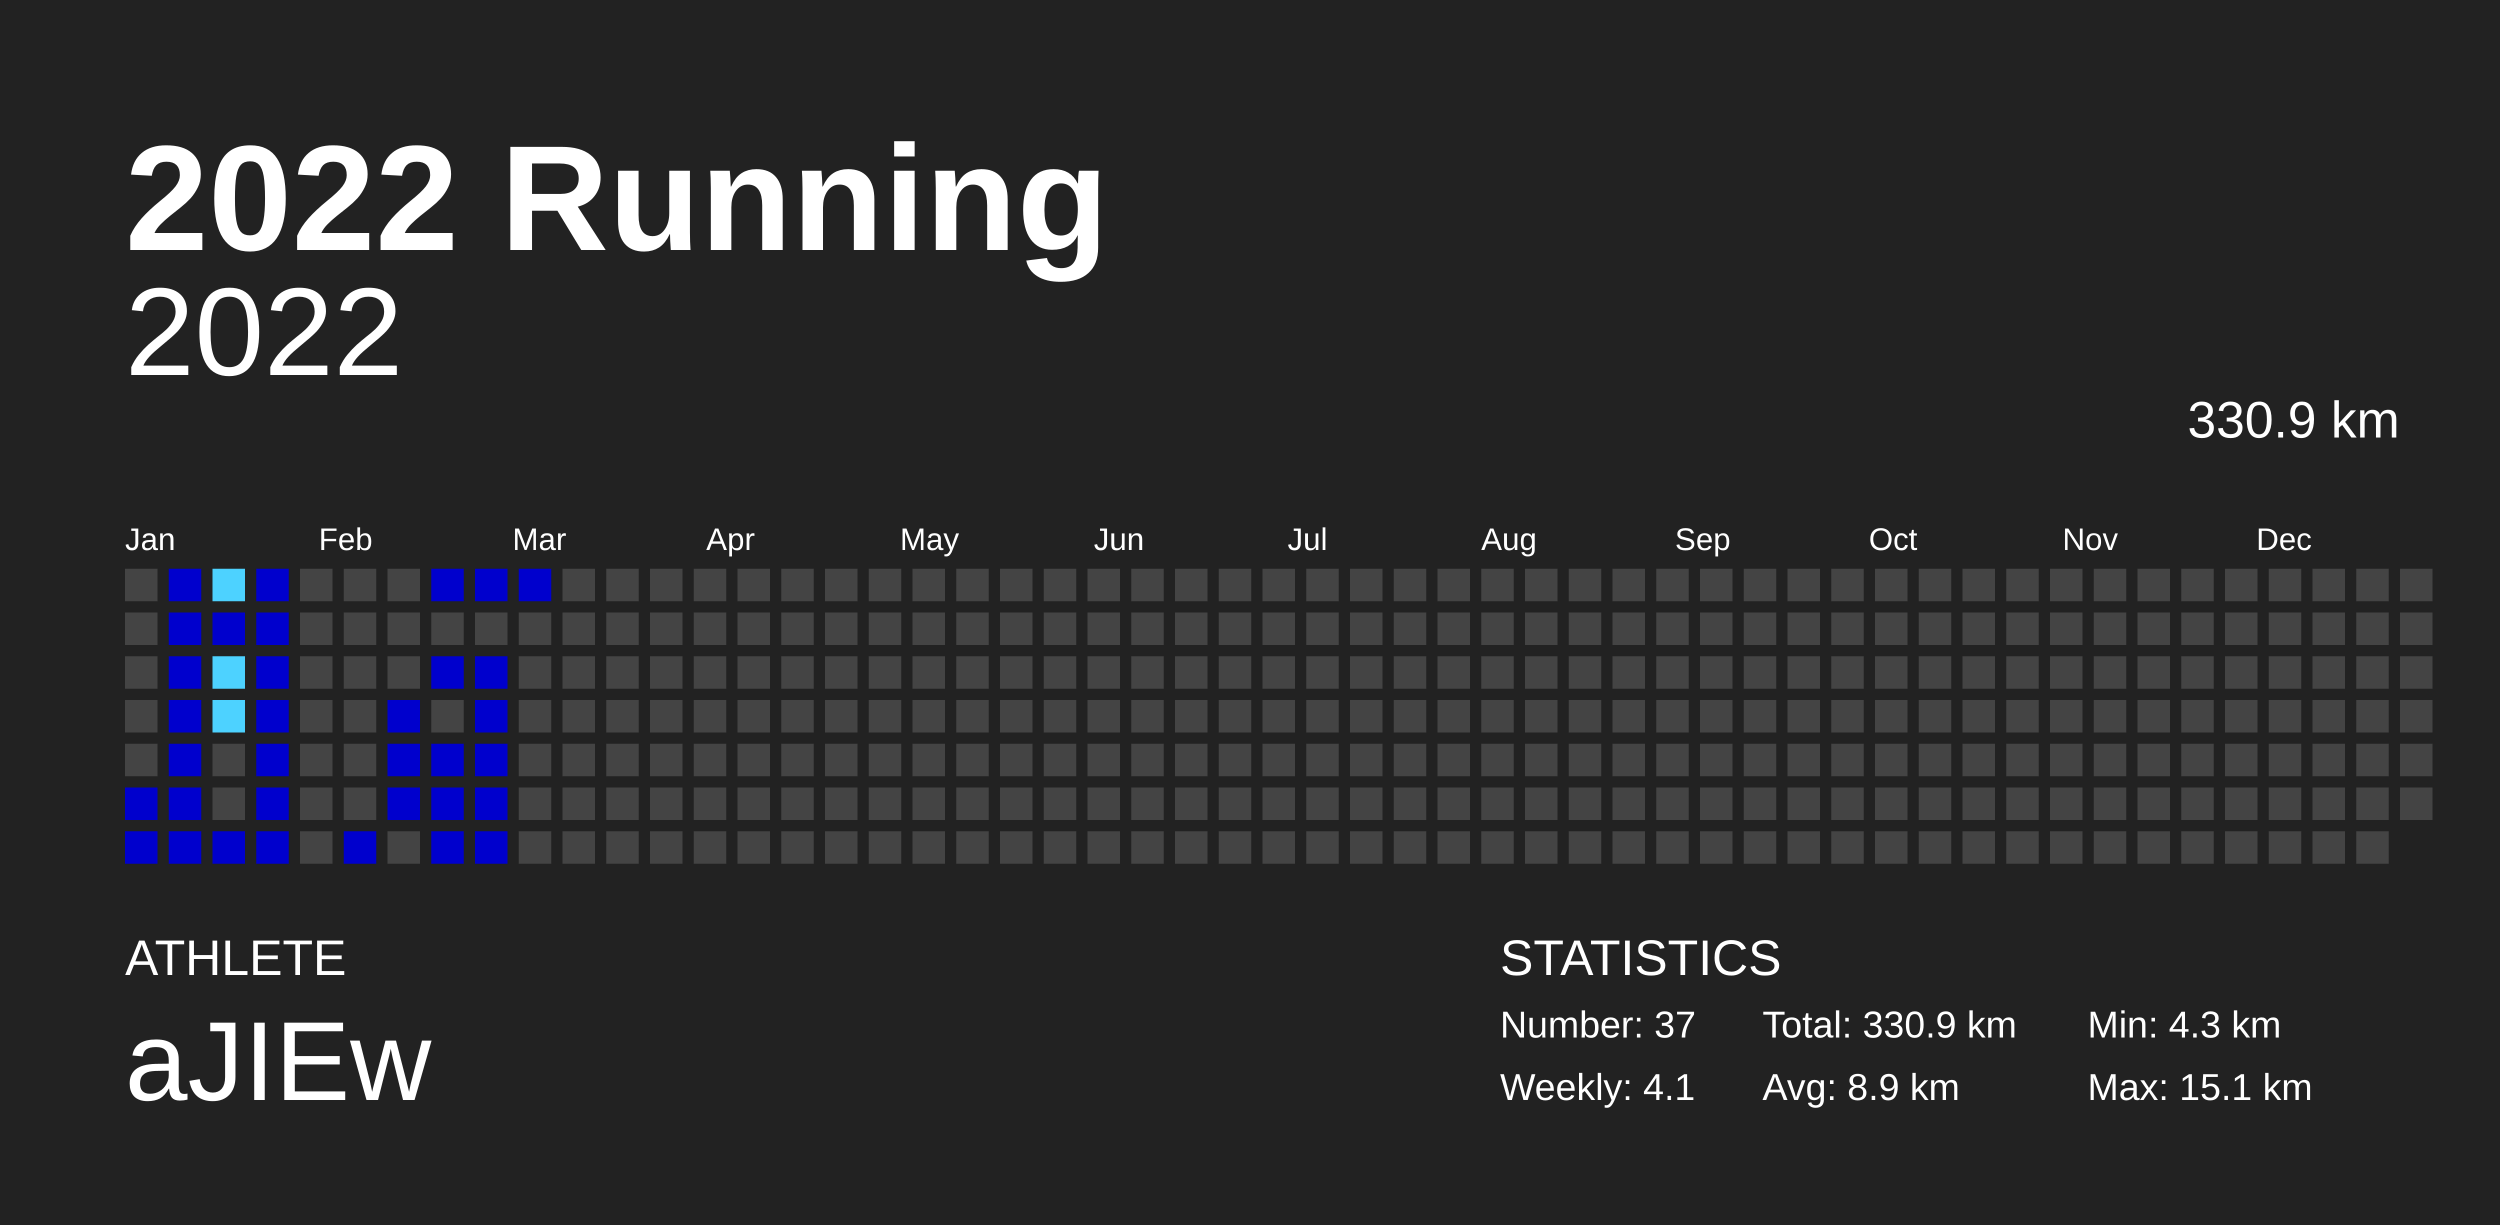
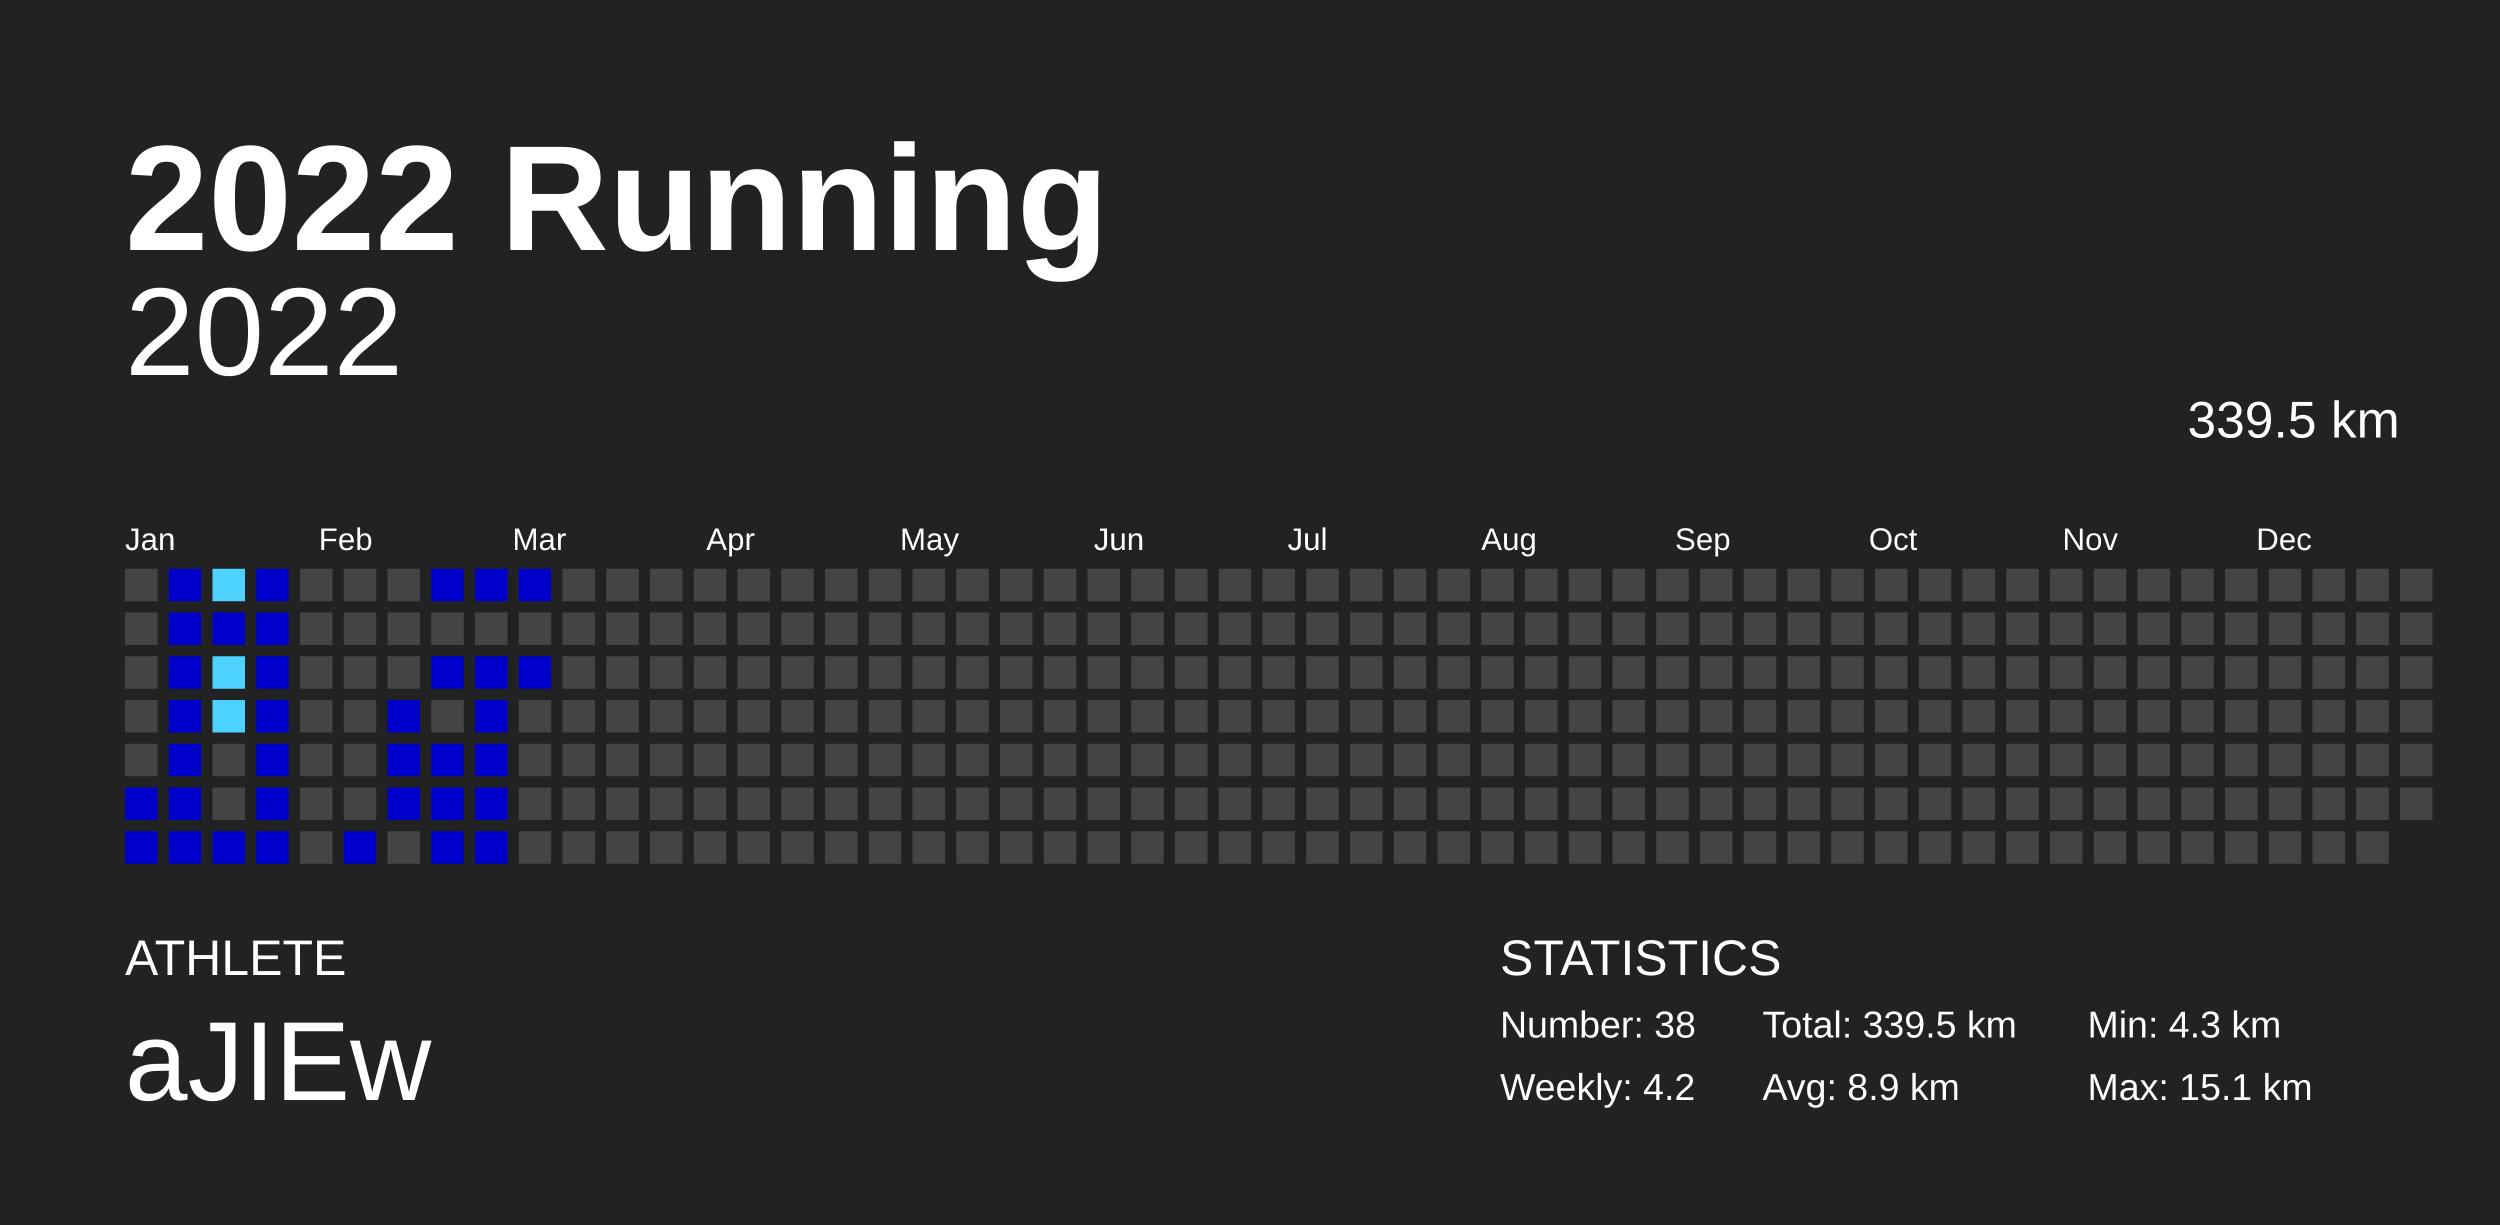
<svg xmlns="http://www.w3.org/2000/svg" baseProfile="full" height="98mm" version="1.1" viewBox="0,0,200,98" width="200mm">
  <defs />
  <rect fill="#222222" height="98" width="200" x="0" y="0" />
  <text fill="#FFFFFF" style="font-size:12px; font-family:Arial; font-weight:bold;" x="10" y="20">2022 Running</text>
  <text fill="#FFFFFF" style="font-size:4px; font-family:Arial" x="10" y="78">ATHLETE</text>
  <text fill="#FFFFFF" style="font-size:9px; font-family:Arial" x="10" y="88">aJIEw</text>
  <text fill="#FFFFFF" style="font-size:4px; font-family:Arial" x="120" y="78">STATISTICS</text>
-   <text fill="#FFFFFF" style="font-size:3px; font-family:Arial" x="120" y="83">Number: 37</text>
-   <text fill="#FFFFFF" style="font-size:3px; font-family:Arial" x="120" y="88">Weekly: 4.1</text>
-   <text fill="#FFFFFF" style="font-size:3px; font-family:Arial" x="141" y="83">Total: 330.9 km</text>
+   <text fill="#FFFFFF" style="font-size:3px; font-family:Arial" x="120" y="83">Number: 38</text>
+   <text fill="#FFFFFF" style="font-size:3px; font-family:Arial" x="120" y="88">Weekly: 4.2</text>
+   <text fill="#FFFFFF" style="font-size:3px; font-family:Arial" x="141" y="83">Total: 339.5 km</text>
  <text fill="#FFFFFF" style="font-size:3px; font-family:Arial" x="141" y="88">Avg: 8.9 km</text>
  <text fill="#FFFFFF" style="font-size:3px; font-family:Arial" x="167" y="83">Min: 4.3 km</text>
  <text fill="#FFFFFF" style="font-size:3px; font-family:Arial" x="167" y="88">Max: 15.1 km</text>
  <text alignment-baseline="hanging" fill="#FFFFFF" style="font-size:10.0px; font-family:Arial;" x="10" y="30">2022</text>
-   <text alignment-baseline="hanging" fill="#FFFFFF" style="font-size:4.125px; font-family:Arial;" x="175" y="35">330.9 km</text>
+   <text alignment-baseline="hanging" fill="#FFFFFF" style="font-size:4.125px; font-family:Arial;" x="175" y="35">339.5 km</text>
  <text fill="#FFFFFF" style="font-size:2.5px; font-family:Arial" x="10.0" y="44">Jan</text>
  <text fill="#FFFFFF" style="font-size:2.5px; font-family:Arial" x="25.5" y="44">Feb</text>
  <text fill="#FFFFFF" style="font-size:2.5px; font-family:Arial" x="41.0" y="44">Mar</text>
  <text fill="#FFFFFF" style="font-size:2.5px; font-family:Arial" x="56.5" y="44">Apr</text>
  <text fill="#FFFFFF" style="font-size:2.5px; font-family:Arial" x="72.0" y="44">May</text>
  <text fill="#FFFFFF" style="font-size:2.5px; font-family:Arial" x="87.5" y="44">Jun</text>
  <text fill="#FFFFFF" style="font-size:2.5px; font-family:Arial" x="103.0" y="44">Jul</text>
  <text fill="#FFFFFF" style="font-size:2.5px; font-family:Arial" x="118.5" y="44">Aug</text>
  <text fill="#FFFFFF" style="font-size:2.5px; font-family:Arial" x="134.0" y="44">Sep</text>
  <text fill="#FFFFFF" style="font-size:2.5px; font-family:Arial" x="149.5" y="44">Oct</text>
  <text fill="#FFFFFF" style="font-size:2.5px; font-family:Arial" x="165.0" y="44">Nov</text>
  <text fill="#FFFFFF" style="font-size:2.5px; font-family:Arial" x="180.5" y="44">Dec</text>
  <rect fill="#444444" height="2.6" width="2.6" x="10.0" y="45.5" />
  <rect fill="#444444" height="2.6" width="2.6" x="10.0" y="49.0" />
  <rect fill="#444444" height="2.6" width="2.6" x="10.0" y="52.5" />
  <rect fill="#444444" height="2.6" width="2.6" x="10.0" y="56.0" />
  <rect fill="#444444" height="2.6" width="2.6" x="10.0" y="59.5" />
  <rect fill="mediumblue" height="2.6" width="2.6" x="10.0" y="63.0" />
  <rect fill="mediumblue" height="2.6" width="2.6" x="10.0" y="66.5" />
  <rect fill="mediumblue" height="2.6" width="2.6" x="13.5" y="45.5" />
  <rect fill="mediumblue" height="2.6" width="2.6" x="13.5" y="49.0" />
  <rect fill="mediumblue" height="2.6" width="2.6" x="13.5" y="52.5" />
  <rect fill="mediumblue" height="2.6" width="2.6" x="13.5" y="56.0" />
  <rect fill="mediumblue" height="2.6" width="2.6" x="13.5" y="59.5" />
  <rect fill="mediumblue" height="2.6" width="2.6" x="13.5" y="63.0" />
  <rect fill="mediumblue" height="2.6" width="2.6" x="13.5" y="66.5" />
  <rect fill="#4dd2ff" height="2.6" width="2.6" x="17.0" y="45.5" />
  <rect fill="mediumblue" height="2.6" width="2.6" x="17.0" y="49.0" />
  <rect fill="#4dd2ff" height="2.6" width="2.6" x="17.0" y="52.5" />
  <rect fill="#4dd2ff" height="2.6" width="2.6" x="17.0" y="56.0" />
  <rect fill="#444444" height="2.6" width="2.6" x="17.0" y="59.5" />
  <rect fill="#444444" height="2.6" width="2.6" x="17.0" y="63.0" />
  <rect fill="mediumblue" height="2.6" width="2.6" x="17.0" y="66.5" />
  <rect fill="mediumblue" height="2.6" width="2.6" x="20.5" y="45.5" />
  <rect fill="mediumblue" height="2.6" width="2.6" x="20.5" y="49.0" />
  <rect fill="mediumblue" height="2.6" width="2.6" x="20.5" y="52.5" />
  <rect fill="mediumblue" height="2.6" width="2.6" x="20.5" y="56.0" />
  <rect fill="mediumblue" height="2.6" width="2.6" x="20.5" y="59.5" />
  <rect fill="mediumblue" height="2.6" width="2.6" x="20.5" y="63.0" />
  <rect fill="mediumblue" height="2.6" width="2.6" x="20.5" y="66.5" />
  <rect fill="#444444" height="2.6" width="2.6" x="24.0" y="45.5" />
  <rect fill="#444444" height="2.6" width="2.6" x="24.0" y="49.0" />
  <rect fill="#444444" height="2.6" width="2.6" x="24.0" y="52.5" />
  <rect fill="#444444" height="2.6" width="2.6" x="24.0" y="56.0" />
  <rect fill="#444444" height="2.6" width="2.6" x="24.0" y="59.5" />
  <rect fill="#444444" height="2.6" width="2.6" x="24.0" y="63.0" />
  <rect fill="#444444" height="2.6" width="2.6" x="24.0" y="66.5" />
  <rect fill="#444444" height="2.6" width="2.6" x="27.5" y="45.5" />
  <rect fill="#444444" height="2.6" width="2.6" x="27.5" y="49.0" />
  <rect fill="#444444" height="2.6" width="2.6" x="27.5" y="52.5" />
  <rect fill="#444444" height="2.6" width="2.6" x="27.5" y="56.0" />
  <rect fill="#444444" height="2.6" width="2.6" x="27.5" y="59.5" />
  <rect fill="#444444" height="2.6" width="2.6" x="27.5" y="63.0" />
  <rect fill="mediumblue" height="2.6" width="2.6" x="27.5" y="66.5" />
  <rect fill="#444444" height="2.6" width="2.6" x="31.0" y="45.5" />
  <rect fill="#444444" height="2.6" width="2.6" x="31.0" y="49.0" />
  <rect fill="#444444" height="2.6" width="2.6" x="31.0" y="52.5" />
  <rect fill="mediumblue" height="2.6" width="2.6" x="31.0" y="56.0" />
  <rect fill="mediumblue" height="2.6" width="2.6" x="31.0" y="59.5" />
  <rect fill="mediumblue" height="2.6" width="2.6" x="31.0" y="63.0" />
  <rect fill="#444444" height="2.6" width="2.6" x="31.0" y="66.5" />
  <rect fill="mediumblue" height="2.6" width="2.6" x="34.5" y="45.5" />
  <rect fill="#444444" height="2.6" width="2.6" x="34.5" y="49.0" />
  <rect fill="mediumblue" height="2.6" width="2.6" x="34.5" y="52.5" />
  <rect fill="#444444" height="2.6" width="2.6" x="34.5" y="56.0" />
  <rect fill="mediumblue" height="2.6" width="2.6" x="34.5" y="59.5" />
  <rect fill="mediumblue" height="2.6" width="2.6" x="34.5" y="63.0" />
  <rect fill="mediumblue" height="2.6" width="2.6" x="34.5" y="66.5" />
  <rect fill="mediumblue" height="2.6" width="2.6" x="38.0" y="45.5" />
  <rect fill="#444444" height="2.6" width="2.6" x="38.0" y="49.0" />
  <rect fill="mediumblue" height="2.6" width="2.6" x="38.0" y="52.5" />
  <rect fill="mediumblue" height="2.6" width="2.6" x="38.0" y="56.0" />
  <rect fill="mediumblue" height="2.6" width="2.6" x="38.0" y="59.5" />
  <rect fill="mediumblue" height="2.6" width="2.6" x="38.0" y="63.0" />
  <rect fill="mediumblue" height="2.6" width="2.6" x="38.0" y="66.5" />
  <rect fill="mediumblue" height="2.6" width="2.6" x="41.5" y="45.5" />
  <rect fill="#444444" height="2.6" width="2.6" x="41.5" y="49.0" />
-   <rect fill="#444444" height="2.6" width="2.6" x="41.5" y="52.5" />
+   <rect fill="mediumblue" height="2.6" width="2.6" x="41.5" y="52.5" />
  <rect fill="#444444" height="2.6" width="2.6" x="41.5" y="56.0" />
  <rect fill="#444444" height="2.6" width="2.6" x="41.5" y="59.5" />
  <rect fill="#444444" height="2.6" width="2.6" x="41.5" y="63.0" />
  <rect fill="#444444" height="2.6" width="2.6" x="41.5" y="66.5" />
  <rect fill="#444444" height="2.6" width="2.6" x="45.0" y="45.5" />
  <rect fill="#444444" height="2.6" width="2.6" x="45.0" y="49.0" />
  <rect fill="#444444" height="2.6" width="2.6" x="45.0" y="52.5" />
  <rect fill="#444444" height="2.6" width="2.6" x="45.0" y="56.0" />
  <rect fill="#444444" height="2.6" width="2.6" x="45.0" y="59.5" />
  <rect fill="#444444" height="2.6" width="2.6" x="45.0" y="63.0" />
  <rect fill="#444444" height="2.6" width="2.6" x="45.0" y="66.5" />
  <rect fill="#444444" height="2.6" width="2.6" x="48.5" y="45.5" />
  <rect fill="#444444" height="2.6" width="2.6" x="48.5" y="49.0" />
  <rect fill="#444444" height="2.6" width="2.6" x="48.5" y="52.5" />
  <rect fill="#444444" height="2.6" width="2.6" x="48.5" y="56.0" />
  <rect fill="#444444" height="2.6" width="2.6" x="48.5" y="59.5" />
  <rect fill="#444444" height="2.6" width="2.6" x="48.5" y="63.0" />
  <rect fill="#444444" height="2.6" width="2.6" x="48.5" y="66.5" />
  <rect fill="#444444" height="2.6" width="2.6" x="52.0" y="45.5" />
  <rect fill="#444444" height="2.6" width="2.6" x="52.0" y="49.0" />
  <rect fill="#444444" height="2.6" width="2.6" x="52.0" y="52.5" />
  <rect fill="#444444" height="2.6" width="2.6" x="52.0" y="56.0" />
  <rect fill="#444444" height="2.6" width="2.6" x="52.0" y="59.5" />
  <rect fill="#444444" height="2.6" width="2.6" x="52.0" y="63.0" />
  <rect fill="#444444" height="2.6" width="2.6" x="52.0" y="66.5" />
  <rect fill="#444444" height="2.6" width="2.6" x="55.5" y="45.5" />
  <rect fill="#444444" height="2.6" width="2.6" x="55.5" y="49.0" />
  <rect fill="#444444" height="2.6" width="2.6" x="55.5" y="52.5" />
  <rect fill="#444444" height="2.6" width="2.6" x="55.5" y="56.0" />
  <rect fill="#444444" height="2.6" width="2.6" x="55.5" y="59.5" />
  <rect fill="#444444" height="2.6" width="2.6" x="55.5" y="63.0" />
  <rect fill="#444444" height="2.6" width="2.6" x="55.5" y="66.5" />
  <rect fill="#444444" height="2.6" width="2.6" x="59.0" y="45.5" />
  <rect fill="#444444" height="2.6" width="2.6" x="59.0" y="49.0" />
  <rect fill="#444444" height="2.6" width="2.6" x="59.0" y="52.5" />
  <rect fill="#444444" height="2.6" width="2.6" x="59.0" y="56.0" />
  <rect fill="#444444" height="2.6" width="2.6" x="59.0" y="59.5" />
  <rect fill="#444444" height="2.6" width="2.6" x="59.0" y="63.0" />
  <rect fill="#444444" height="2.6" width="2.6" x="59.0" y="66.5" />
  <rect fill="#444444" height="2.6" width="2.6" x="62.5" y="45.5" />
  <rect fill="#444444" height="2.6" width="2.6" x="62.5" y="49.0" />
  <rect fill="#444444" height="2.6" width="2.6" x="62.5" y="52.5" />
  <rect fill="#444444" height="2.6" width="2.6" x="62.5" y="56.0" />
  <rect fill="#444444" height="2.6" width="2.6" x="62.5" y="59.5" />
  <rect fill="#444444" height="2.6" width="2.6" x="62.5" y="63.0" />
  <rect fill="#444444" height="2.6" width="2.6" x="62.5" y="66.5" />
  <rect fill="#444444" height="2.6" width="2.6" x="66.0" y="45.5" />
  <rect fill="#444444" height="2.6" width="2.6" x="66.0" y="49.0" />
  <rect fill="#444444" height="2.6" width="2.6" x="66.0" y="52.5" />
  <rect fill="#444444" height="2.6" width="2.6" x="66.0" y="56.0" />
  <rect fill="#444444" height="2.6" width="2.6" x="66.0" y="59.5" />
  <rect fill="#444444" height="2.6" width="2.6" x="66.0" y="63.0" />
  <rect fill="#444444" height="2.6" width="2.6" x="66.0" y="66.5" />
  <rect fill="#444444" height="2.6" width="2.6" x="69.5" y="45.5" />
  <rect fill="#444444" height="2.6" width="2.6" x="69.5" y="49.0" />
  <rect fill="#444444" height="2.6" width="2.6" x="69.5" y="52.5" />
  <rect fill="#444444" height="2.6" width="2.6" x="69.5" y="56.0" />
  <rect fill="#444444" height="2.6" width="2.6" x="69.5" y="59.5" />
  <rect fill="#444444" height="2.6" width="2.6" x="69.5" y="63.0" />
  <rect fill="#444444" height="2.6" width="2.6" x="69.5" y="66.5" />
  <rect fill="#444444" height="2.6" width="2.6" x="73.0" y="45.5" />
  <rect fill="#444444" height="2.6" width="2.6" x="73.0" y="49.0" />
  <rect fill="#444444" height="2.6" width="2.6" x="73.0" y="52.5" />
  <rect fill="#444444" height="2.6" width="2.6" x="73.0" y="56.0" />
  <rect fill="#444444" height="2.6" width="2.6" x="73.0" y="59.5" />
  <rect fill="#444444" height="2.6" width="2.6" x="73.0" y="63.0" />
  <rect fill="#444444" height="2.6" width="2.6" x="73.0" y="66.5" />
  <rect fill="#444444" height="2.6" width="2.6" x="76.5" y="45.5" />
  <rect fill="#444444" height="2.6" width="2.6" x="76.5" y="49.0" />
  <rect fill="#444444" height="2.6" width="2.6" x="76.5" y="52.5" />
  <rect fill="#444444" height="2.6" width="2.6" x="76.5" y="56.0" />
  <rect fill="#444444" height="2.6" width="2.6" x="76.5" y="59.5" />
  <rect fill="#444444" height="2.6" width="2.6" x="76.5" y="63.0" />
  <rect fill="#444444" height="2.6" width="2.6" x="76.5" y="66.5" />
  <rect fill="#444444" height="2.6" width="2.6" x="80.0" y="45.5" />
  <rect fill="#444444" height="2.6" width="2.6" x="80.0" y="49.0" />
  <rect fill="#444444" height="2.6" width="2.6" x="80.0" y="52.5" />
  <rect fill="#444444" height="2.6" width="2.6" x="80.0" y="56.0" />
  <rect fill="#444444" height="2.6" width="2.6" x="80.0" y="59.5" />
  <rect fill="#444444" height="2.6" width="2.6" x="80.0" y="63.0" />
  <rect fill="#444444" height="2.6" width="2.6" x="80.0" y="66.5" />
  <rect fill="#444444" height="2.6" width="2.6" x="83.5" y="45.5" />
  <rect fill="#444444" height="2.6" width="2.6" x="83.5" y="49.0" />
  <rect fill="#444444" height="2.6" width="2.6" x="83.5" y="52.5" />
  <rect fill="#444444" height="2.6" width="2.6" x="83.5" y="56.0" />
  <rect fill="#444444" height="2.6" width="2.6" x="83.5" y="59.5" />
  <rect fill="#444444" height="2.6" width="2.6" x="83.5" y="63.0" />
  <rect fill="#444444" height="2.6" width="2.6" x="83.5" y="66.5" />
  <rect fill="#444444" height="2.6" width="2.6" x="87.0" y="45.5" />
  <rect fill="#444444" height="2.6" width="2.6" x="87.0" y="49.0" />
  <rect fill="#444444" height="2.6" width="2.6" x="87.0" y="52.5" />
  <rect fill="#444444" height="2.6" width="2.6" x="87.0" y="56.0" />
  <rect fill="#444444" height="2.6" width="2.6" x="87.0" y="59.5" />
  <rect fill="#444444" height="2.6" width="2.6" x="87.0" y="63.0" />
  <rect fill="#444444" height="2.6" width="2.6" x="87.0" y="66.5" />
  <rect fill="#444444" height="2.6" width="2.6" x="90.5" y="45.5" />
  <rect fill="#444444" height="2.6" width="2.6" x="90.5" y="49.0" />
  <rect fill="#444444" height="2.6" width="2.6" x="90.5" y="52.5" />
  <rect fill="#444444" height="2.6" width="2.6" x="90.5" y="56.0" />
  <rect fill="#444444" height="2.6" width="2.6" x="90.5" y="59.5" />
  <rect fill="#444444" height="2.6" width="2.6" x="90.5" y="63.0" />
  <rect fill="#444444" height="2.6" width="2.6" x="90.5" y="66.5" />
  <rect fill="#444444" height="2.6" width="2.6" x="94.0" y="45.5" />
  <rect fill="#444444" height="2.6" width="2.6" x="94.0" y="49.0" />
  <rect fill="#444444" height="2.6" width="2.6" x="94.0" y="52.5" />
  <rect fill="#444444" height="2.6" width="2.6" x="94.0" y="56.0" />
  <rect fill="#444444" height="2.6" width="2.6" x="94.0" y="59.5" />
  <rect fill="#444444" height="2.6" width="2.6" x="94.0" y="63.0" />
  <rect fill="#444444" height="2.6" width="2.6" x="94.0" y="66.5" />
  <rect fill="#444444" height="2.6" width="2.6" x="97.5" y="45.5" />
  <rect fill="#444444" height="2.6" width="2.6" x="97.5" y="49.0" />
  <rect fill="#444444" height="2.6" width="2.6" x="97.5" y="52.5" />
  <rect fill="#444444" height="2.6" width="2.6" x="97.5" y="56.0" />
  <rect fill="#444444" height="2.6" width="2.6" x="97.5" y="59.5" />
  <rect fill="#444444" height="2.6" width="2.6" x="97.5" y="63.0" />
  <rect fill="#444444" height="2.6" width="2.6" x="97.5" y="66.5" />
  <rect fill="#444444" height="2.6" width="2.6" x="101.0" y="45.5" />
  <rect fill="#444444" height="2.6" width="2.6" x="101.0" y="49.0" />
  <rect fill="#444444" height="2.6" width="2.6" x="101.0" y="52.5" />
  <rect fill="#444444" height="2.6" width="2.6" x="101.0" y="56.0" />
  <rect fill="#444444" height="2.6" width="2.6" x="101.0" y="59.5" />
  <rect fill="#444444" height="2.6" width="2.6" x="101.0" y="63.0" />
  <rect fill="#444444" height="2.6" width="2.6" x="101.0" y="66.5" />
  <rect fill="#444444" height="2.6" width="2.6" x="104.5" y="45.5" />
  <rect fill="#444444" height="2.6" width="2.6" x="104.5" y="49.0" />
  <rect fill="#444444" height="2.6" width="2.6" x="104.5" y="52.5" />
  <rect fill="#444444" height="2.6" width="2.6" x="104.5" y="56.0" />
  <rect fill="#444444" height="2.6" width="2.6" x="104.5" y="59.5" />
  <rect fill="#444444" height="2.6" width="2.6" x="104.5" y="63.0" />
  <rect fill="#444444" height="2.6" width="2.6" x="104.5" y="66.5" />
  <rect fill="#444444" height="2.6" width="2.6" x="108.0" y="45.5" />
  <rect fill="#444444" height="2.6" width="2.6" x="108.0" y="49.0" />
  <rect fill="#444444" height="2.6" width="2.6" x="108.0" y="52.5" />
  <rect fill="#444444" height="2.6" width="2.6" x="108.0" y="56.0" />
  <rect fill="#444444" height="2.6" width="2.6" x="108.0" y="59.5" />
  <rect fill="#444444" height="2.6" width="2.6" x="108.0" y="63.0" />
  <rect fill="#444444" height="2.6" width="2.6" x="108.0" y="66.5" />
  <rect fill="#444444" height="2.6" width="2.6" x="111.5" y="45.5" />
  <rect fill="#444444" height="2.6" width="2.6" x="111.5" y="49.0" />
  <rect fill="#444444" height="2.6" width="2.6" x="111.5" y="52.5" />
  <rect fill="#444444" height="2.6" width="2.6" x="111.5" y="56.0" />
  <rect fill="#444444" height="2.6" width="2.6" x="111.5" y="59.5" />
  <rect fill="#444444" height="2.6" width="2.6" x="111.5" y="63.0" />
  <rect fill="#444444" height="2.6" width="2.6" x="111.5" y="66.5" />
  <rect fill="#444444" height="2.6" width="2.6" x="115.0" y="45.5" />
  <rect fill="#444444" height="2.6" width="2.6" x="115.0" y="49.0" />
  <rect fill="#444444" height="2.6" width="2.6" x="115.0" y="52.5" />
  <rect fill="#444444" height="2.6" width="2.6" x="115.0" y="56.0" />
  <rect fill="#444444" height="2.6" width="2.6" x="115.0" y="59.5" />
  <rect fill="#444444" height="2.6" width="2.6" x="115.0" y="63.0" />
  <rect fill="#444444" height="2.6" width="2.6" x="115.0" y="66.5" />
  <rect fill="#444444" height="2.6" width="2.6" x="118.5" y="45.5" />
  <rect fill="#444444" height="2.6" width="2.6" x="118.5" y="49.0" />
  <rect fill="#444444" height="2.6" width="2.6" x="118.5" y="52.5" />
  <rect fill="#444444" height="2.6" width="2.6" x="118.5" y="56.0" />
  <rect fill="#444444" height="2.6" width="2.6" x="118.5" y="59.5" />
  <rect fill="#444444" height="2.6" width="2.6" x="118.5" y="63.0" />
  <rect fill="#444444" height="2.6" width="2.6" x="118.5" y="66.5" />
  <rect fill="#444444" height="2.6" width="2.6" x="122.0" y="45.5" />
  <rect fill="#444444" height="2.6" width="2.6" x="122.0" y="49.0" />
  <rect fill="#444444" height="2.6" width="2.6" x="122.0" y="52.5" />
  <rect fill="#444444" height="2.6" width="2.6" x="122.0" y="56.0" />
  <rect fill="#444444" height="2.6" width="2.6" x="122.0" y="59.5" />
  <rect fill="#444444" height="2.6" width="2.6" x="122.0" y="63.0" />
  <rect fill="#444444" height="2.6" width="2.6" x="122.0" y="66.5" />
  <rect fill="#444444" height="2.6" width="2.6" x="125.5" y="45.5" />
  <rect fill="#444444" height="2.6" width="2.6" x="125.5" y="49.0" />
  <rect fill="#444444" height="2.6" width="2.6" x="125.5" y="52.5" />
  <rect fill="#444444" height="2.6" width="2.6" x="125.5" y="56.0" />
  <rect fill="#444444" height="2.6" width="2.6" x="125.5" y="59.5" />
  <rect fill="#444444" height="2.6" width="2.6" x="125.5" y="63.0" />
  <rect fill="#444444" height="2.6" width="2.6" x="125.5" y="66.5" />
  <rect fill="#444444" height="2.6" width="2.6" x="129.0" y="45.5" />
  <rect fill="#444444" height="2.6" width="2.6" x="129.0" y="49.0" />
  <rect fill="#444444" height="2.6" width="2.6" x="129.0" y="52.5" />
  <rect fill="#444444" height="2.6" width="2.6" x="129.0" y="56.0" />
  <rect fill="#444444" height="2.6" width="2.6" x="129.0" y="59.5" />
  <rect fill="#444444" height="2.6" width="2.6" x="129.0" y="63.0" />
  <rect fill="#444444" height="2.6" width="2.6" x="129.0" y="66.5" />
  <rect fill="#444444" height="2.6" width="2.6" x="132.5" y="45.5" />
  <rect fill="#444444" height="2.6" width="2.6" x="132.5" y="49.0" />
  <rect fill="#444444" height="2.6" width="2.6" x="132.5" y="52.5" />
  <rect fill="#444444" height="2.6" width="2.6" x="132.5" y="56.0" />
  <rect fill="#444444" height="2.6" width="2.6" x="132.5" y="59.5" />
  <rect fill="#444444" height="2.6" width="2.6" x="132.5" y="63.0" />
  <rect fill="#444444" height="2.6" width="2.6" x="132.5" y="66.5" />
  <rect fill="#444444" height="2.6" width="2.6" x="136.0" y="45.5" />
  <rect fill="#444444" height="2.6" width="2.6" x="136.0" y="49.0" />
  <rect fill="#444444" height="2.6" width="2.6" x="136.0" y="52.5" />
  <rect fill="#444444" height="2.6" width="2.6" x="136.0" y="56.0" />
  <rect fill="#444444" height="2.6" width="2.6" x="136.0" y="59.5" />
  <rect fill="#444444" height="2.6" width="2.6" x="136.0" y="63.0" />
  <rect fill="#444444" height="2.6" width="2.6" x="136.0" y="66.5" />
  <rect fill="#444444" height="2.6" width="2.6" x="139.5" y="45.5" />
  <rect fill="#444444" height="2.6" width="2.6" x="139.5" y="49.0" />
  <rect fill="#444444" height="2.6" width="2.6" x="139.5" y="52.5" />
  <rect fill="#444444" height="2.6" width="2.6" x="139.5" y="56.0" />
  <rect fill="#444444" height="2.6" width="2.6" x="139.5" y="59.5" />
  <rect fill="#444444" height="2.6" width="2.6" x="139.5" y="63.0" />
  <rect fill="#444444" height="2.6" width="2.6" x="139.5" y="66.5" />
  <rect fill="#444444" height="2.6" width="2.6" x="143.0" y="45.5" />
  <rect fill="#444444" height="2.6" width="2.6" x="143.0" y="49.0" />
  <rect fill="#444444" height="2.6" width="2.6" x="143.0" y="52.5" />
  <rect fill="#444444" height="2.6" width="2.6" x="143.0" y="56.0" />
  <rect fill="#444444" height="2.6" width="2.6" x="143.0" y="59.5" />
  <rect fill="#444444" height="2.6" width="2.6" x="143.0" y="63.0" />
  <rect fill="#444444" height="2.6" width="2.6" x="143.0" y="66.5" />
  <rect fill="#444444" height="2.6" width="2.6" x="146.5" y="45.5" />
  <rect fill="#444444" height="2.6" width="2.6" x="146.5" y="49.0" />
  <rect fill="#444444" height="2.6" width="2.6" x="146.5" y="52.5" />
  <rect fill="#444444" height="2.6" width="2.6" x="146.5" y="56.0" />
  <rect fill="#444444" height="2.6" width="2.6" x="146.5" y="59.5" />
  <rect fill="#444444" height="2.6" width="2.6" x="146.5" y="63.0" />
  <rect fill="#444444" height="2.6" width="2.6" x="146.5" y="66.5" />
  <rect fill="#444444" height="2.6" width="2.6" x="150.0" y="45.5" />
  <rect fill="#444444" height="2.6" width="2.6" x="150.0" y="49.0" />
  <rect fill="#444444" height="2.6" width="2.6" x="150.0" y="52.5" />
  <rect fill="#444444" height="2.6" width="2.6" x="150.0" y="56.0" />
  <rect fill="#444444" height="2.6" width="2.6" x="150.0" y="59.5" />
  <rect fill="#444444" height="2.6" width="2.6" x="150.0" y="63.0" />
  <rect fill="#444444" height="2.6" width="2.6" x="150.0" y="66.5" />
  <rect fill="#444444" height="2.6" width="2.6" x="153.5" y="45.5" />
  <rect fill="#444444" height="2.6" width="2.6" x="153.5" y="49.0" />
  <rect fill="#444444" height="2.6" width="2.6" x="153.5" y="52.5" />
  <rect fill="#444444" height="2.6" width="2.6" x="153.5" y="56.0" />
  <rect fill="#444444" height="2.6" width="2.6" x="153.5" y="59.5" />
  <rect fill="#444444" height="2.6" width="2.6" x="153.5" y="63.0" />
  <rect fill="#444444" height="2.6" width="2.6" x="153.5" y="66.5" />
  <rect fill="#444444" height="2.6" width="2.6" x="157.0" y="45.5" />
  <rect fill="#444444" height="2.6" width="2.6" x="157.0" y="49.0" />
  <rect fill="#444444" height="2.6" width="2.6" x="157.0" y="52.5" />
  <rect fill="#444444" height="2.6" width="2.6" x="157.0" y="56.0" />
  <rect fill="#444444" height="2.6" width="2.6" x="157.0" y="59.5" />
  <rect fill="#444444" height="2.6" width="2.6" x="157.0" y="63.0" />
  <rect fill="#444444" height="2.6" width="2.6" x="157.0" y="66.5" />
  <rect fill="#444444" height="2.6" width="2.6" x="160.5" y="45.5" />
  <rect fill="#444444" height="2.6" width="2.6" x="160.5" y="49.0" />
  <rect fill="#444444" height="2.6" width="2.6" x="160.5" y="52.5" />
  <rect fill="#444444" height="2.6" width="2.6" x="160.5" y="56.0" />
  <rect fill="#444444" height="2.6" width="2.6" x="160.5" y="59.5" />
  <rect fill="#444444" height="2.6" width="2.6" x="160.5" y="63.0" />
  <rect fill="#444444" height="2.6" width="2.6" x="160.5" y="66.5" />
  <rect fill="#444444" height="2.6" width="2.6" x="164.0" y="45.5" />
  <rect fill="#444444" height="2.6" width="2.6" x="164.0" y="49.0" />
  <rect fill="#444444" height="2.6" width="2.6" x="164.0" y="52.5" />
  <rect fill="#444444" height="2.6" width="2.6" x="164.0" y="56.0" />
  <rect fill="#444444" height="2.6" width="2.6" x="164.0" y="59.5" />
  <rect fill="#444444" height="2.6" width="2.6" x="164.0" y="63.0" />
  <rect fill="#444444" height="2.6" width="2.6" x="164.0" y="66.5" />
  <rect fill="#444444" height="2.6" width="2.6" x="167.5" y="45.5" />
  <rect fill="#444444" height="2.6" width="2.6" x="167.5" y="49.0" />
  <rect fill="#444444" height="2.6" width="2.6" x="167.5" y="52.5" />
  <rect fill="#444444" height="2.6" width="2.6" x="167.5" y="56.0" />
  <rect fill="#444444" height="2.6" width="2.6" x="167.5" y="59.5" />
  <rect fill="#444444" height="2.6" width="2.6" x="167.5" y="63.0" />
  <rect fill="#444444" height="2.6" width="2.6" x="167.5" y="66.5" />
  <rect fill="#444444" height="2.6" width="2.6" x="171.0" y="45.5" />
  <rect fill="#444444" height="2.6" width="2.6" x="171.0" y="49.0" />
  <rect fill="#444444" height="2.6" width="2.6" x="171.0" y="52.5" />
  <rect fill="#444444" height="2.6" width="2.6" x="171.0" y="56.0" />
  <rect fill="#444444" height="2.6" width="2.6" x="171.0" y="59.5" />
  <rect fill="#444444" height="2.6" width="2.6" x="171.0" y="63.0" />
  <rect fill="#444444" height="2.6" width="2.6" x="171.0" y="66.5" />
  <rect fill="#444444" height="2.6" width="2.6" x="174.5" y="45.5" />
  <rect fill="#444444" height="2.6" width="2.6" x="174.5" y="49.0" />
  <rect fill="#444444" height="2.6" width="2.6" x="174.5" y="52.5" />
  <rect fill="#444444" height="2.6" width="2.6" x="174.5" y="56.0" />
  <rect fill="#444444" height="2.6" width="2.6" x="174.5" y="59.5" />
  <rect fill="#444444" height="2.6" width="2.6" x="174.5" y="63.0" />
  <rect fill="#444444" height="2.6" width="2.6" x="174.5" y="66.5" />
  <rect fill="#444444" height="2.6" width="2.6" x="178.0" y="45.5" />
  <rect fill="#444444" height="2.6" width="2.6" x="178.0" y="49.0" />
  <rect fill="#444444" height="2.6" width="2.6" x="178.0" y="52.5" />
  <rect fill="#444444" height="2.6" width="2.6" x="178.0" y="56.0" />
  <rect fill="#444444" height="2.6" width="2.6" x="178.0" y="59.5" />
  <rect fill="#444444" height="2.6" width="2.6" x="178.0" y="63.0" />
  <rect fill="#444444" height="2.6" width="2.6" x="178.0" y="66.5" />
  <rect fill="#444444" height="2.6" width="2.6" x="181.5" y="45.5" />
  <rect fill="#444444" height="2.6" width="2.6" x="181.5" y="49.0" />
  <rect fill="#444444" height="2.6" width="2.6" x="181.5" y="52.5" />
  <rect fill="#444444" height="2.6" width="2.6" x="181.5" y="56.0" />
  <rect fill="#444444" height="2.6" width="2.6" x="181.5" y="59.5" />
  <rect fill="#444444" height="2.6" width="2.6" x="181.5" y="63.0" />
  <rect fill="#444444" height="2.6" width="2.6" x="181.5" y="66.5" />
  <rect fill="#444444" height="2.6" width="2.6" x="185.0" y="45.5" />
  <rect fill="#444444" height="2.6" width="2.6" x="185.0" y="49.0" />
  <rect fill="#444444" height="2.6" width="2.6" x="185.0" y="52.5" />
  <rect fill="#444444" height="2.6" width="2.6" x="185.0" y="56.0" />
  <rect fill="#444444" height="2.6" width="2.6" x="185.0" y="59.5" />
  <rect fill="#444444" height="2.6" width="2.6" x="185.0" y="63.0" />
  <rect fill="#444444" height="2.6" width="2.6" x="185.0" y="66.5" />
  <rect fill="#444444" height="2.6" width="2.6" x="188.5" y="45.5" />
  <rect fill="#444444" height="2.6" width="2.6" x="188.5" y="49.0" />
  <rect fill="#444444" height="2.6" width="2.6" x="188.5" y="52.5" />
  <rect fill="#444444" height="2.6" width="2.6" x="188.5" y="56.0" />
  <rect fill="#444444" height="2.6" width="2.6" x="188.5" y="59.5" />
  <rect fill="#444444" height="2.6" width="2.6" x="188.5" y="63.0" />
  <rect fill="#444444" height="2.6" width="2.6" x="188.5" y="66.5" />
  <rect fill="#444444" height="2.6" width="2.6" x="192.0" y="45.5" />
  <rect fill="#444444" height="2.6" width="2.6" x="192.0" y="49.0" />
  <rect fill="#444444" height="2.6" width="2.6" x="192.0" y="52.5" />
  <rect fill="#444444" height="2.6" width="2.6" x="192.0" y="56.0" />
  <rect fill="#444444" height="2.6" width="2.6" x="192.0" y="59.5" />
  <rect fill="#444444" height="2.6" width="2.6" x="192.0" y="63.0" />
</svg>
